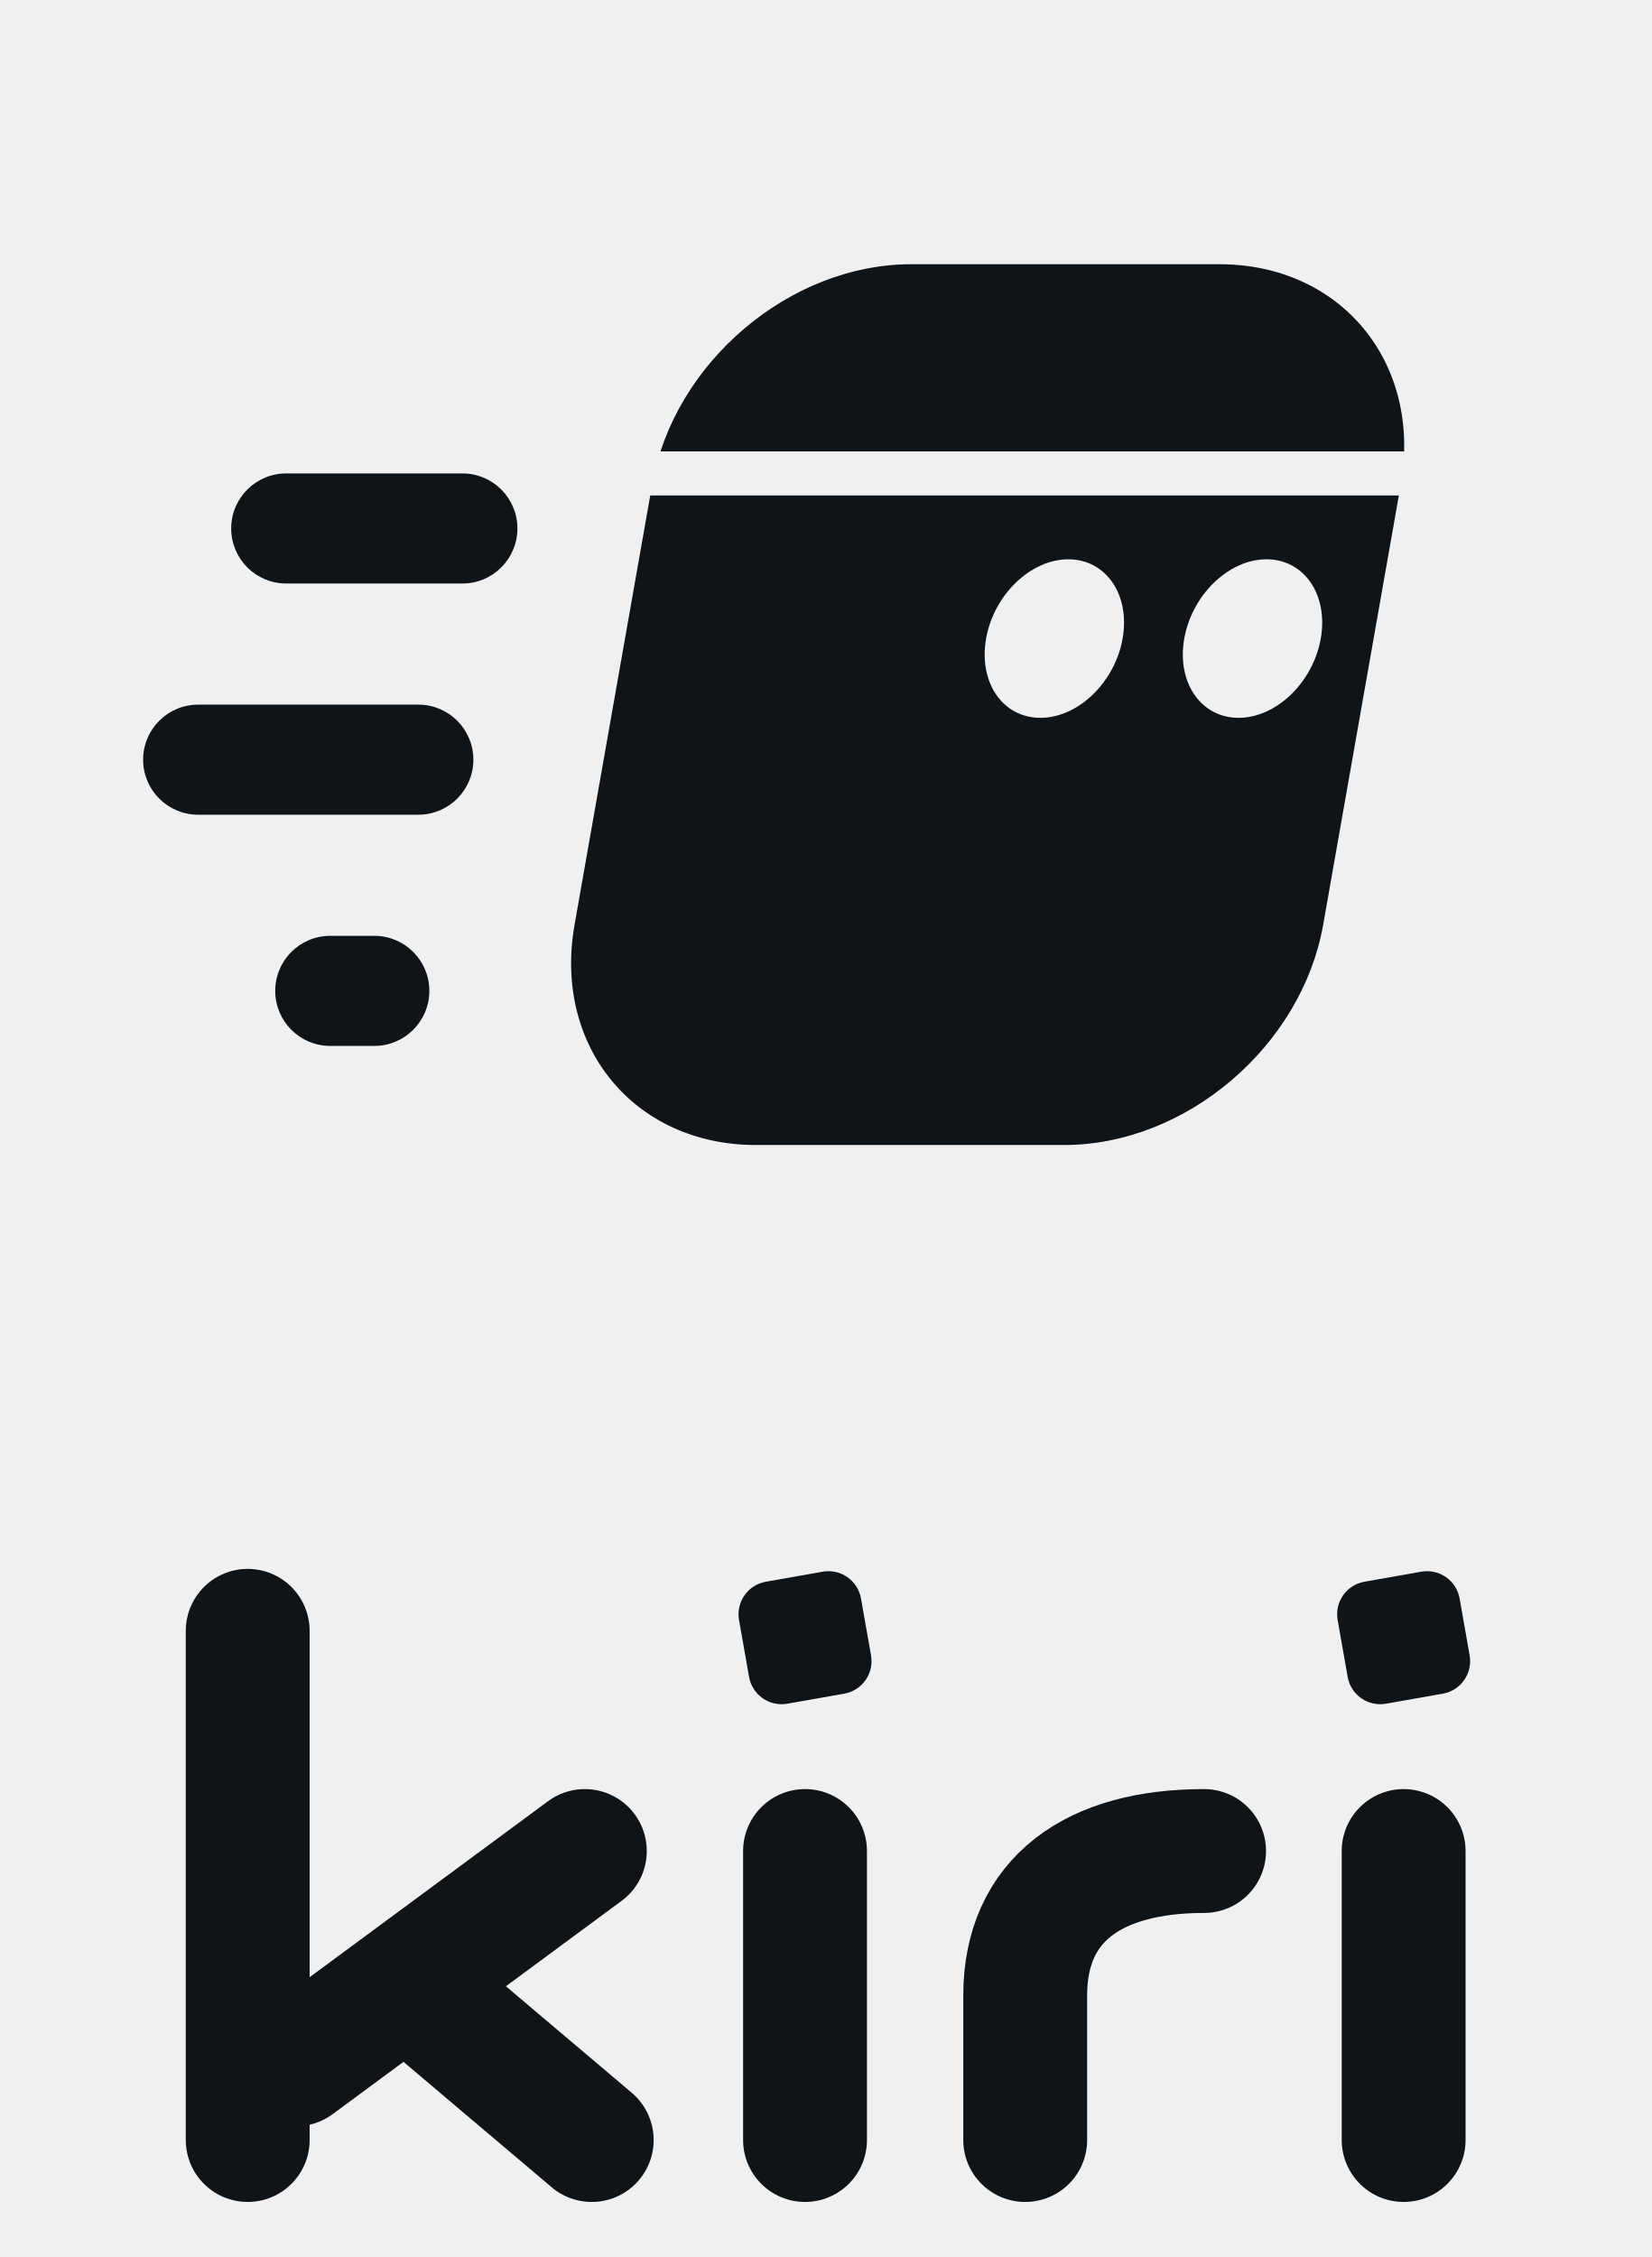
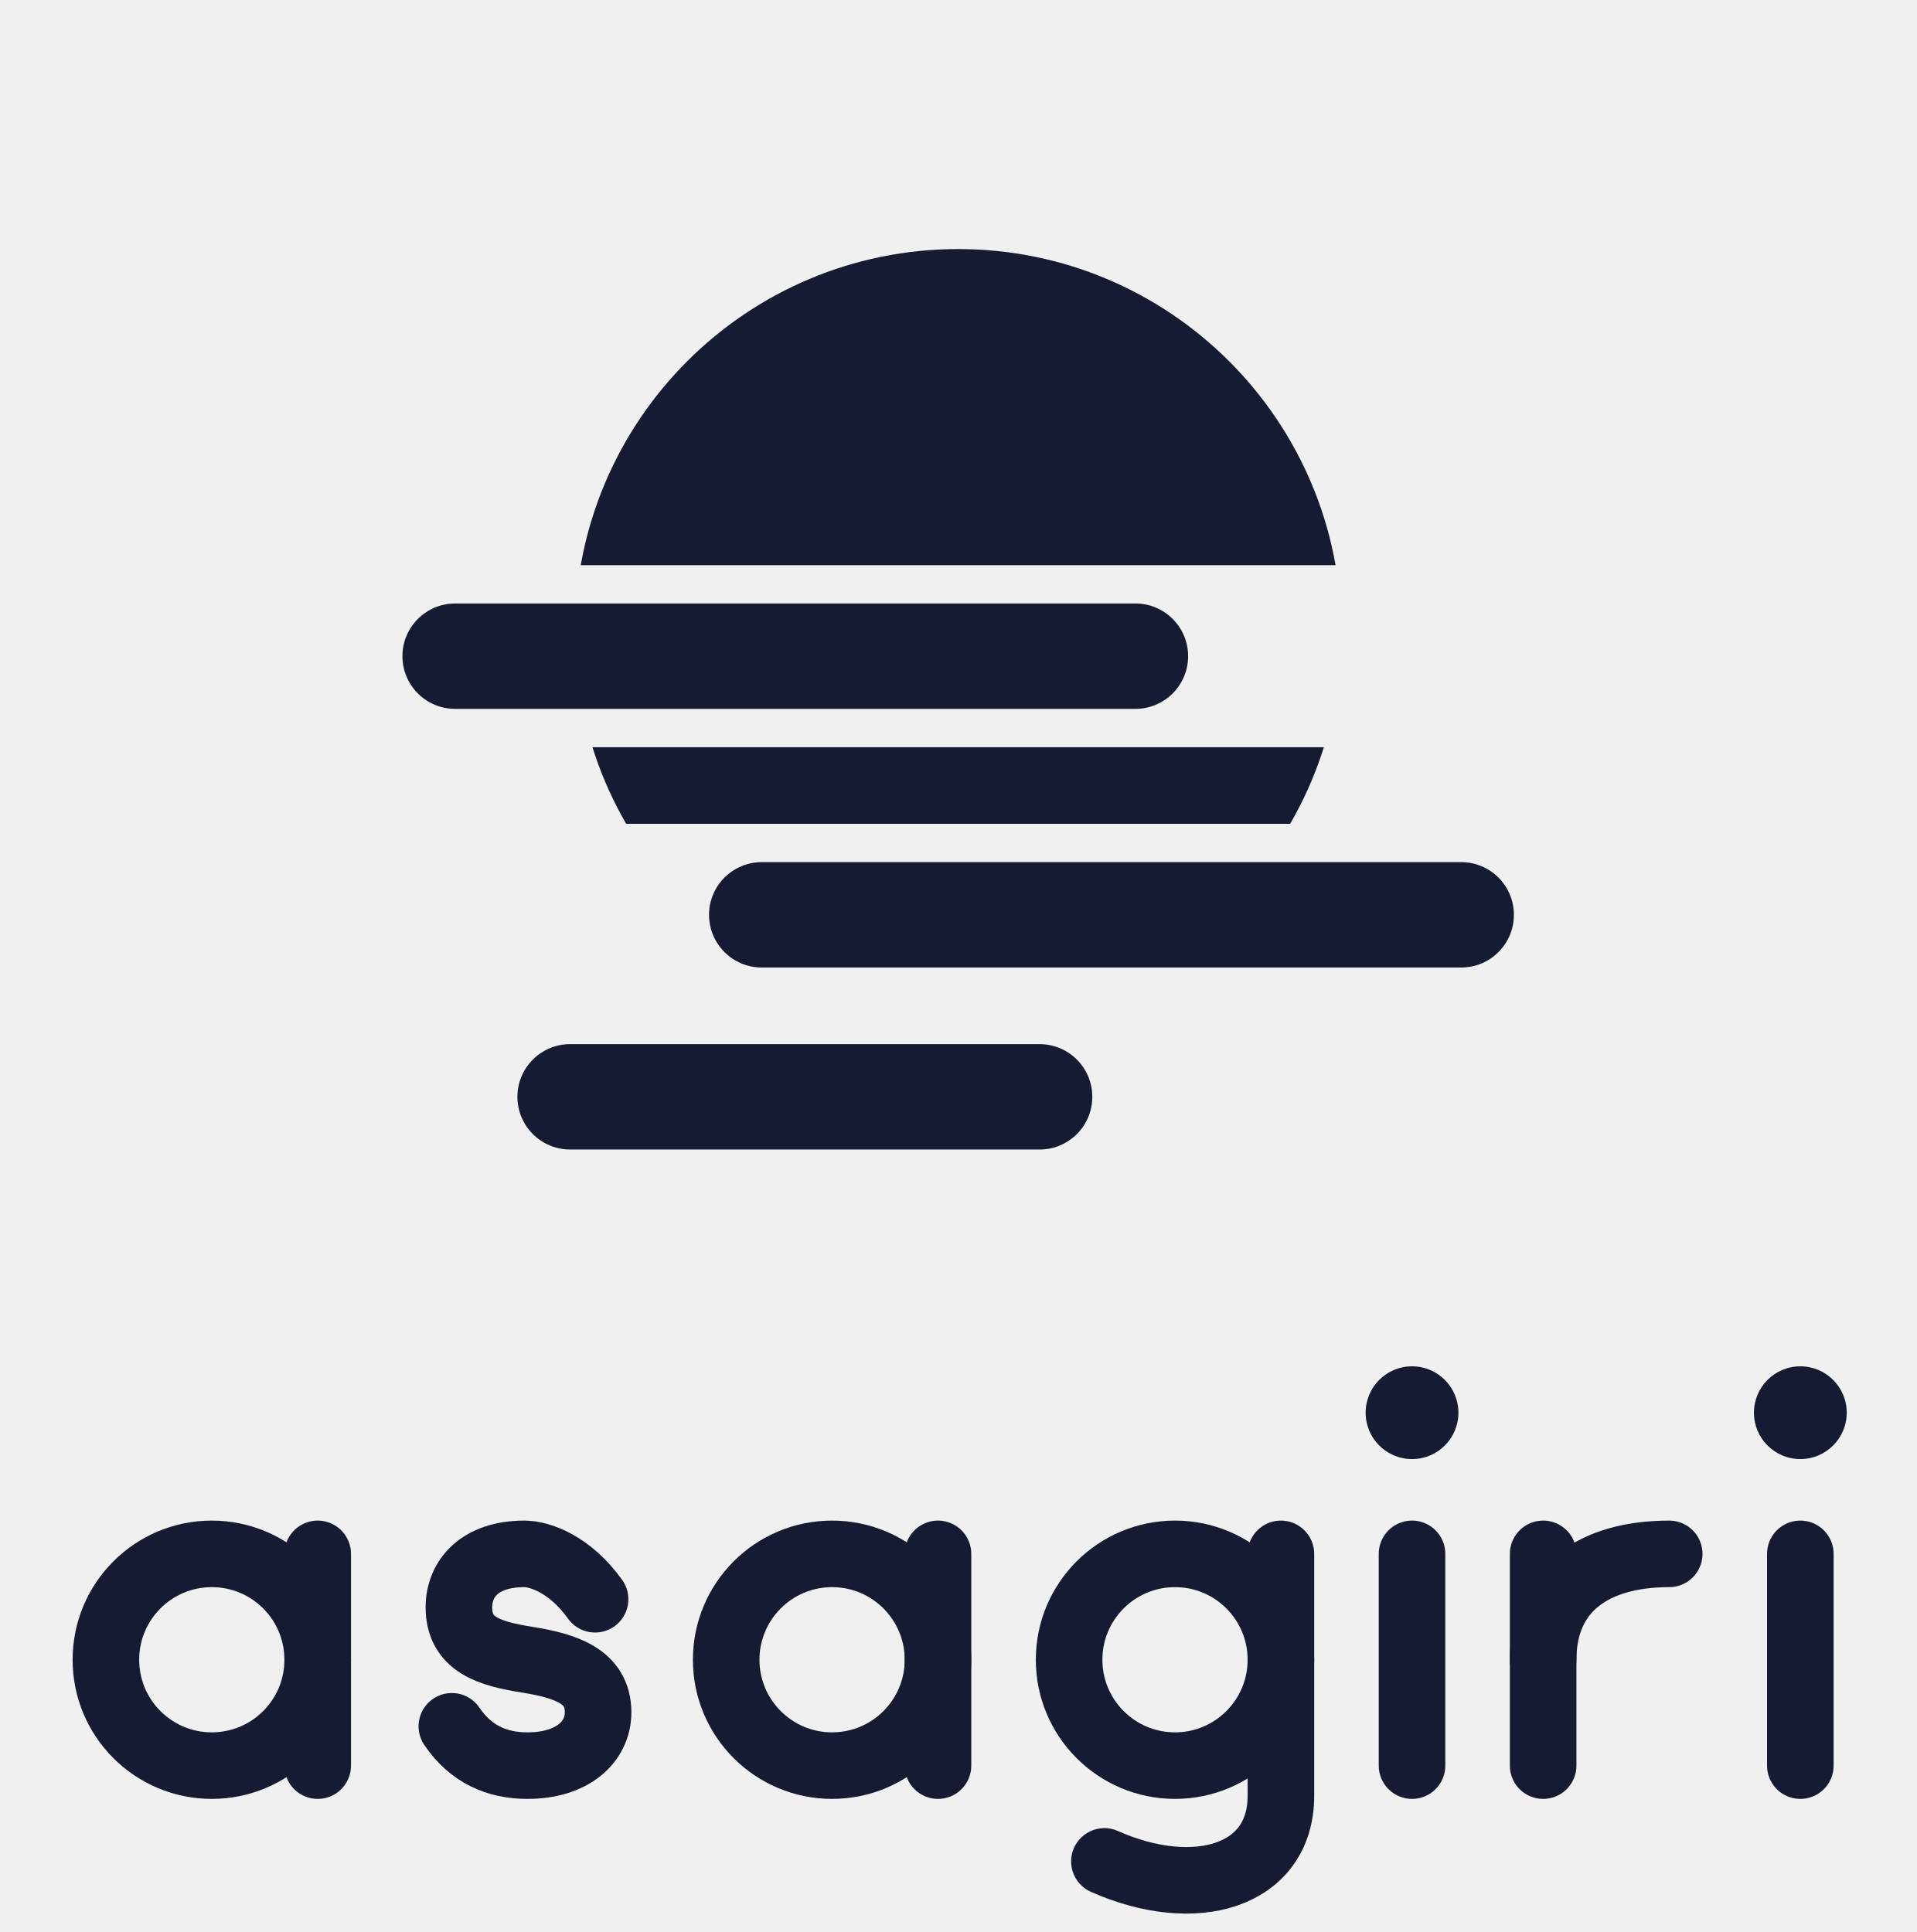
- <svg xmlns="http://www.w3.org/2000/svg" viewBox="0 0 120 164" width="480" height="656" role="img" aria-labelledby="t">
-   <g transform="translate(8.8 0) scale(1.6)">
-     <mask id="kmono-m" maskUnits="userSpaceOnUse" x="0" y="0" width="64" height="64">
-       <g transform="translate(6 0) skewX(-10)">
-         <g fill="#fff">
-           <rect x="22" y="12" width="34" height="40" rx="10" />
-         </g>
-         <g fill="#000">
-           <ellipse cx="41.5" cy="29" rx="3.1" ry="3.6" />
-           <ellipse cx="50.5" cy="29" rx="3.1" ry="3.6" />
-           <rect x="10" y="20.5" width="60" height="2" />
-         </g>
-       </g>
-     </mask>
-     <g fill="#0F1419">
-       <rect width="64" height="64" mask="url(#kmono-m)" />
-       <rect x="5" y="21.5" width="13" height="5" rx="2.5" />
-       <rect x="1" y="32" width="15" height="5" rx="2.5" />
-       <rect x="7" y="42.5" width="7" height="5" rx="2.5" />
+ <svg xmlns="http://www.w3.org/2000/svg" viewBox="0 0 190 191.6" width="760" height="766.4" role="img" aria-labelledby="t">
+   <g transform="translate(34.2 0) scale(1.9)">
+     <clipPath id="amono-c">
+       <rect x="0" y="0" width="64" height="29.5" />
+       <rect x="0" y="39" width="64" height="4" />
+     </clipPath>
+     <g clip-path="url(#amono-c)" fill="#161B33">
+       <circle cx="32" cy="33" r="20" />
+     </g>
+     <g fill="#161B33">
+       <rect x="3" y="31.5" width="41" height="5.5" rx="2.75" />
+       <rect x="19" y="45" width="42" height="5.5" rx="2.75" />
+       <rect x="9" y="54.5" width="30" height="5.5" rx="2.75" />
    </g>
  </g>
-   <g transform="translate(13.5 104)">
-     <g fill="none" stroke="#0F1419" stroke-width="9" stroke-linecap="round" stroke-linejoin="round">
-       <path d="M4.5 14.5V51.5" />
-       <path d="M29 30.5L8 46" />
-       <path d="M16.5 40.5L29.5 51.5" />
-       <path d="M45 30.5V51.5" />
-       <path d="M61 51.5V41C61 34 66 30.5 74 30.5" />
-       <path d="M88.5 30.5V51.5" />
+   <g transform="translate(6 123.6)">
+     <g fill="none" stroke="#161B33" stroke-width="6.6" stroke-linecap="round" stroke-linejoin="round">
+       <circle cx="15" cy="41" r="10.5" />
+       <path d="M25.5 30.5V51.5" />
+       <path d="M53.0 35C50.5 31.5 47.5 30.5 46.0 30.5C41.5 30.5 39.5 33 39.5 35.8C39.5 39.5 42.5 40.4 46.3 41C50.0 41.6 53.3 42.6 53.3 46.2C53.3 49.2 50.7 51.5 46.3 51.5C43.3 51.5 40.7 50.4 38.8 47.6" />
+       <circle cx="76.5" cy="41" r="10.5" />
+       <path d="M87.0 30.5V51.5" />
+       <circle cx="110.5" cy="41" r="10.5" />
+       <path d="M121.0 30.5V54.5C121.0 62.5 112.5 65 103.5 61" />
+       <path d="M134 30.5V51.5" />
+       <path d="M147 30.5V51.5" />
+       <path d="M147 41C147 34 152 30.5 159.5 30.5" />
+       <path d="M172.5 30.5V51.5" />
    </g>
-     <g fill="#0F1419">
-       <rect x="40.5" y="10.5" width="9" height="9" rx="2.4" transform="rotate(-10 45 15)" />
-       <rect x="84" y="10.5" width="9" height="9" rx="2.4" transform="rotate(-10 88.5 15)" />
+     <g fill="#161B33">
+       <circle cx="134" cy="16.5" r="4.6" />
+       <circle cx="172.5" cy="16.5" r="4.6" />
    </g>
  </g>
</svg>
